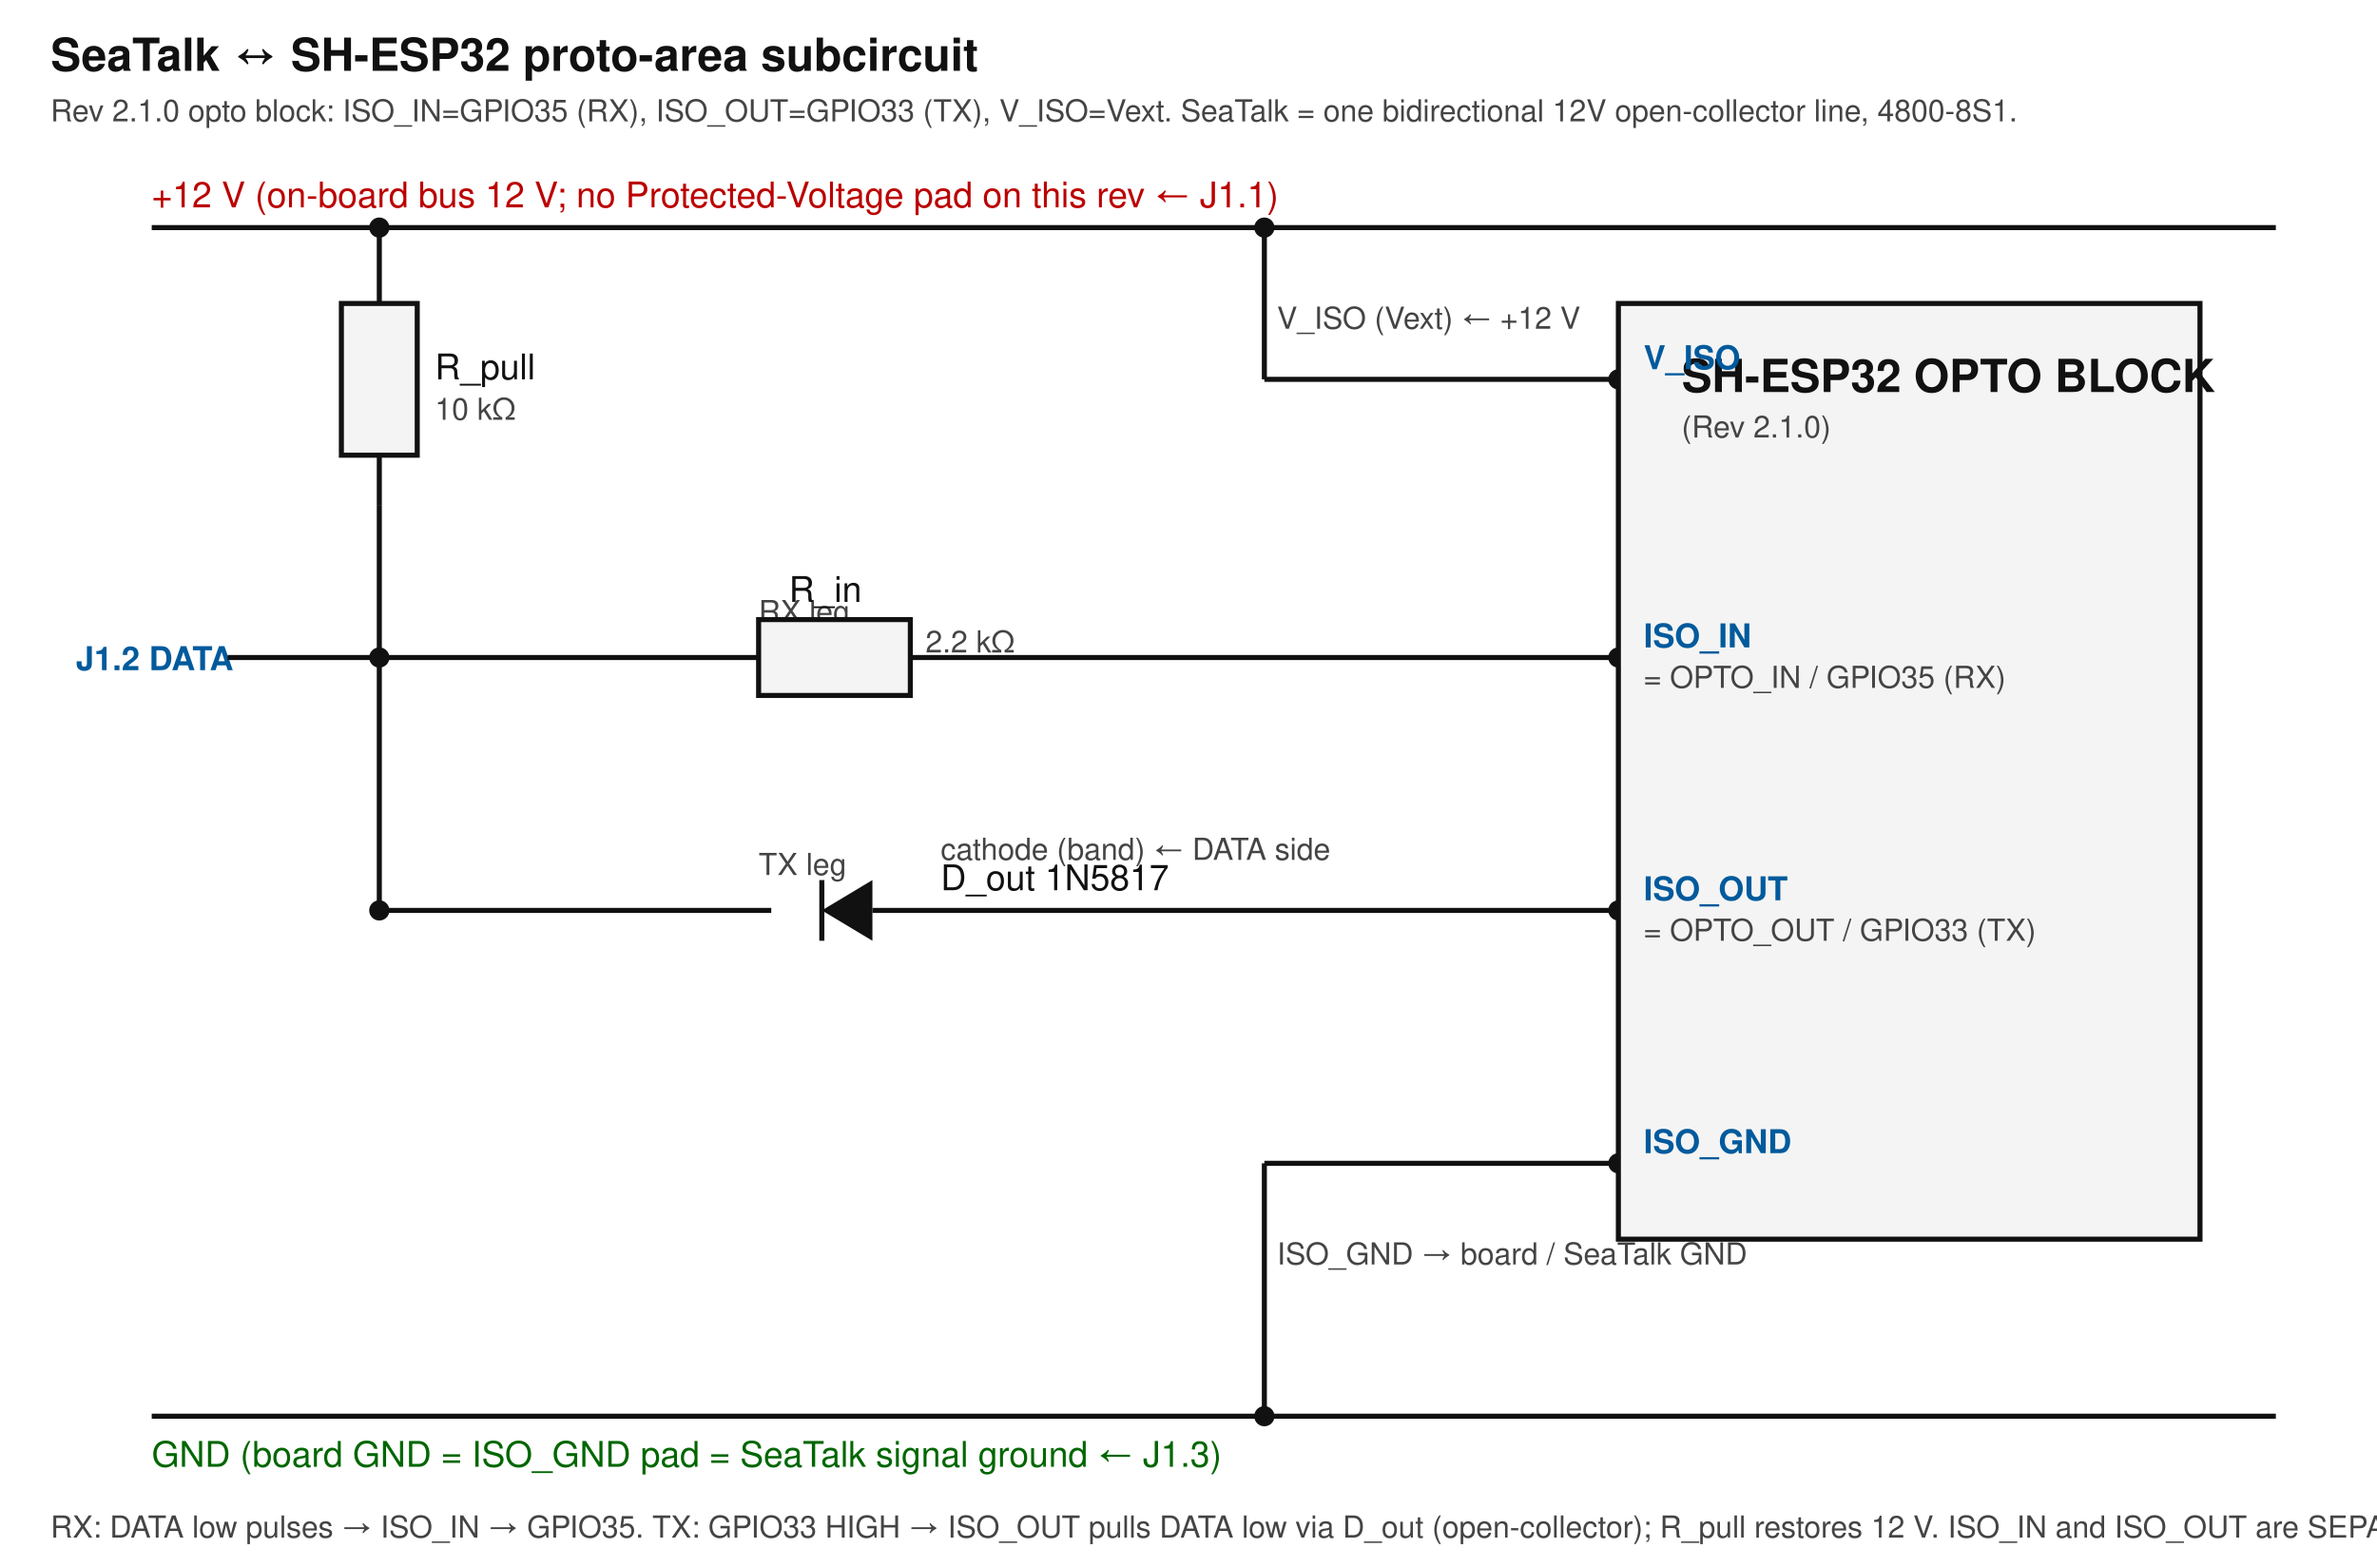
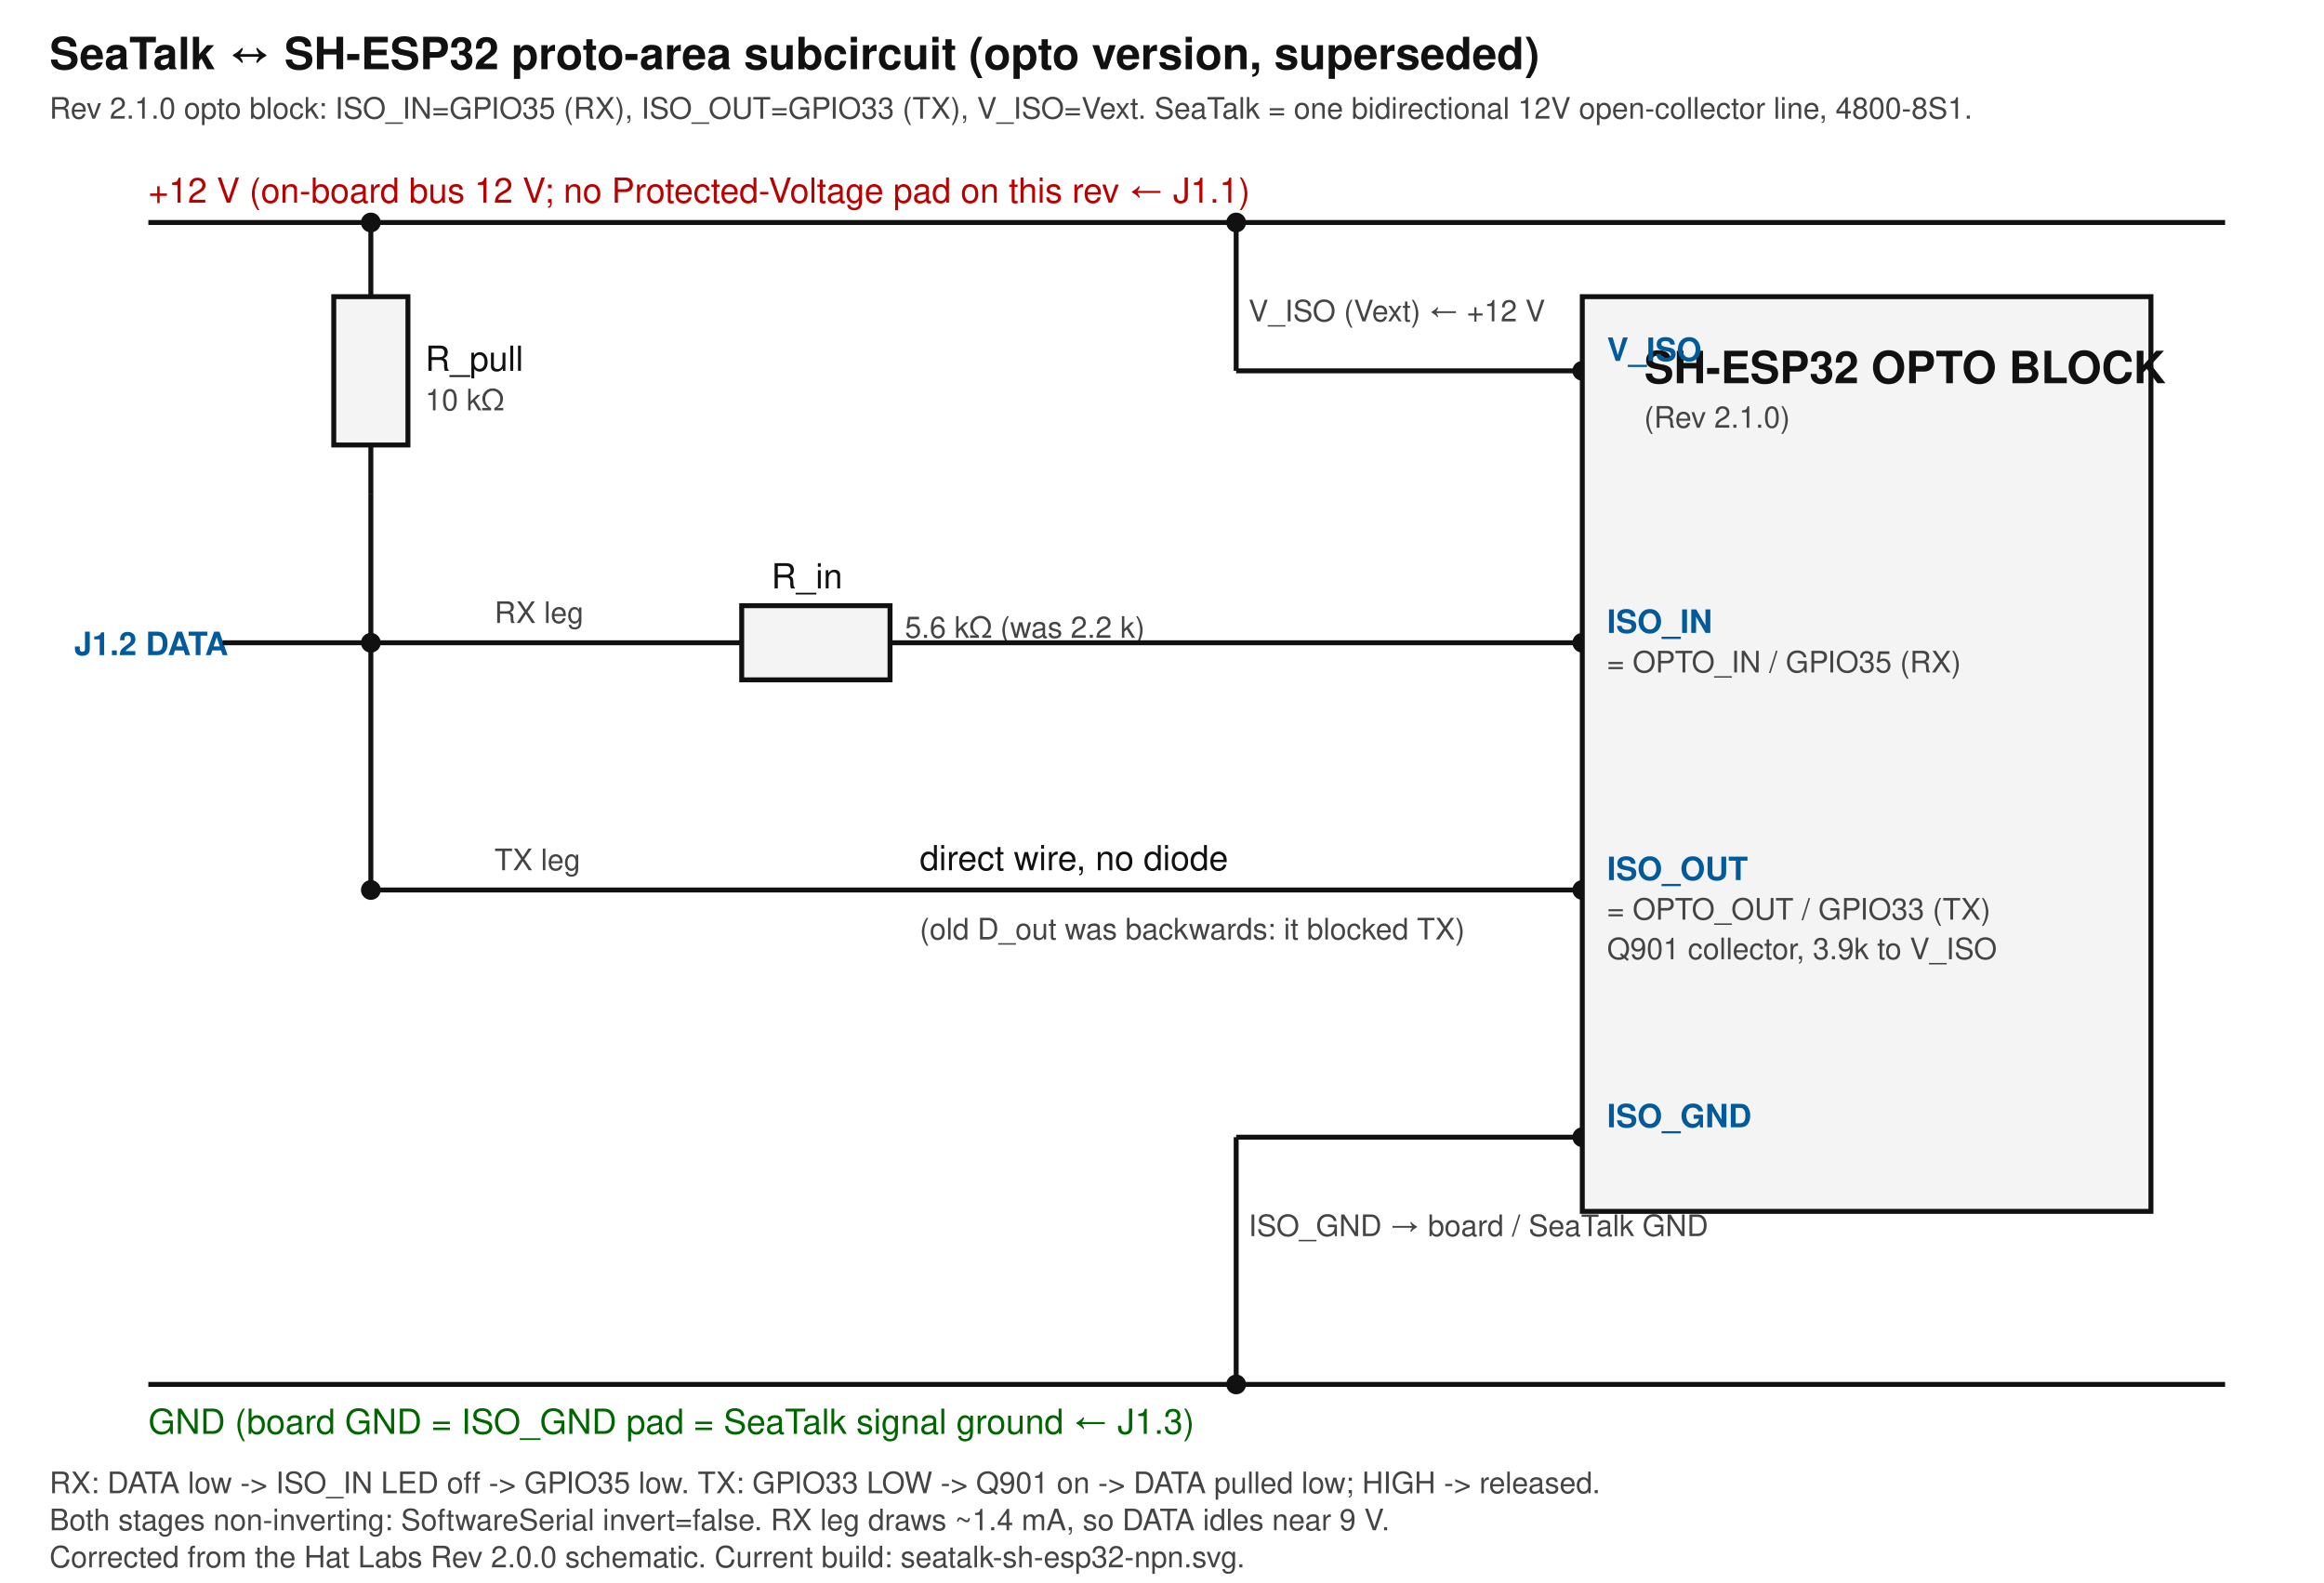
- <svg xmlns="http://www.w3.org/2000/svg" width="940" height="620" viewBox="0 0 940 620" font-family="Helvetica,Arial,sans-serif">
+ <svg xmlns="http://www.w3.org/2000/svg" width="940" height="640" viewBox="0 0 940 640" font-family="Helvetica,Arial,sans-serif">
  <style>
    .wire{stroke:#111;stroke-width:2;fill:none}
    .node{fill:#111}
    .lbl{font-size:14px;fill:#111}
    .sub{font-size:12px;fill:#444}
    .pin{font-size:13px;fill:#005a9c;font-weight:bold}
    .box{fill:#f4f4f4;stroke:#111;stroke-width:2}
    .title{font-size:18px;fill:#111;font-weight:bold}
    .rail12{fill:#b00}
    .railg{fill:#060}
  </style>
-   <text class="title" x="20" y="28">SeaTalk ↔ SH-ESP32 proto-area subcircuit</text>
+   <text class="title" x="20" y="28">SeaTalk ↔ SH-ESP32 proto-area subcircuit (opto version, superseded)</text>
  <text class="sub" x="20" y="48">Rev 2.1.0 opto block: ISO_IN=GPIO35 (RX), ISO_OUT=GPIO33 (TX), V_ISO=Vext. SeaTalk = one bidirectional 12V open-collector line, 4800-8S1.</text>
  <line class="wire" x1="60" y1="90" x2="900" y2="90" />
  <text class="lbl rail12" x="60" y="82">+12 V  (on-board bus 12 V; no Protected-Voltage pad on this rev  ←  J1.1)</text>
  <line class="wire" x1="60" y1="560" x2="900" y2="560" />
  <text class="lbl railg" x="60" y="580">GND  (board GND = ISO_GND pad = SeaTalk signal ground  ←  J1.3)</text>
  <text class="pin" x="30" y="265">J1.2 DATA</text>
  <line class="wire" x1="90" y1="260" x2="150" y2="260" />
  <line class="wire" x1="150" y1="200" x2="150" y2="360" />
  <circle class="node" cx="150" cy="260" r="4" />
  <line class="wire" x1="150" y1="90" x2="150" y2="120" />
  <rect class="box" x="135" y="120" width="30" height="60" />
  <line class="wire" x1="150" y1="180" x2="150" y2="200" />
  <circle class="node" cx="150" cy="90" r="4" />
  <text class="lbl" x="172" y="150">R_pull</text>
  <text class="sub" x="172" y="166">10 kΩ</text>
-   <text class="sub" x="300" y="246" font-size="12">RX leg</text>
+   <text class="sub" x="200" y="252" font-size="12">RX leg</text>
  <line class="wire" x1="150" y1="260" x2="300" y2="260" />
  <rect class="box" x="300" y="245" width="60" height="30" />
  <text class="lbl" x="312" y="238">R_in</text>
-   <text class="sub" x="366" y="258">2.2 kΩ</text>
+   <text class="sub" x="366" y="258">5.6 kΩ (was 2.2 k)</text>
  <line class="wire" x1="360" y1="260" x2="640" y2="260" />
  <circle class="node" cx="640" cy="260" r="4" />
-   <text class="sub" x="300" y="346" font-size="12">TX leg</text>
-   <line class="wire" x1="150" y1="360" x2="305" y2="360" />
+   <text class="sub" x="200" y="352" font-size="12">TX leg</text>
+   <line class="wire" x1="150" y1="360" x2="640" y2="360" />
  <circle class="node" cx="150" cy="360" r="4" />
-   <polygon points="345,348 345,372 325,360" fill="#111" />
-   <line class="wire" x1="325" y1="348" x2="325" y2="372" />
-   <line class="wire" x1="345" y1="360" x2="640" y2="360" />
  <circle class="node" cx="640" cy="360" r="4" />
-   <text class="lbl" x="372" y="352">D_out 1N5817</text>
-   <text class="sub" x="372" y="340" font-size="11">cathode (band) ← DATA side</text>
+   <text class="lbl" x="372" y="352">direct wire, no diode</text>
+   <text class="sub" x="372" y="380" font-size="11">(old D_out was backwards: it blocked TX)</text>
  <line class="wire" x1="500" y1="90" x2="500" y2="150" />
  <circle class="node" cx="500" cy="90" r="4" />
  <line class="wire" x1="500" y1="150" x2="640" y2="150" />
  <circle class="node" cx="640" cy="150" r="4" />
  <text class="sub" x="505" y="130" font-size="12">V_ISO (Vext) ← +12 V</text>
  <line class="wire" x1="640" y1="460" x2="500" y2="460" />
  <line class="wire" x1="500" y1="460" x2="500" y2="560" />
  <circle class="node" cx="500" cy="560" r="4" />
  <circle class="node" cx="640" cy="460" r="4" />
  <text class="sub" x="505" y="500" font-size="12">ISO_GND → board / SeaTalk GND</text>
  <rect class="box" x="640" y="120" width="230" height="370" />
  <text class="title" x="665" y="155" font-size="15">SH-ESP32 OPTO BLOCK</text>
  <text class="sub" x="665" y="173" font-size="11">(Rev 2.1.0)</text>
  <text class="pin" x="650" y="146">V_ISO</text>
  <text class="pin" x="650" y="256">ISO_IN</text>
  <text class="sub" x="650" y="272" font-size="11">= OPTO_IN / GPIO35 (RX)</text>
  <text class="pin" x="650" y="356">ISO_OUT</text>
  <text class="sub" x="650" y="372" font-size="11">= OPTO_OUT / GPIO33 (TX)</text>
+   <text class="sub" x="650" y="388" font-size="11">Q901 collector, 3.9k to V_ISO</text>
  <text class="pin" x="650" y="456">ISO_GND</text>
-   <text class="sub" x="20" y="608">RX: DATA low pulses → ISO_IN → GPIO35.  TX: GPIO33 HIGH → ISO_OUT pulls DATA low via D_out (open-collector); R_pull restores 12 V.  ISO_IN and ISO_OUT are SEPARATE legs that meet only at the DATA node. Keep SoftwareSerial invert=true.</text>
+   <text class="sub" x="20" y="604">RX: DATA low -&gt; ISO_IN LED off -&gt; GPIO35 low.  TX: GPIO33 LOW -&gt; Q901 on -&gt; DATA pulled low; HIGH -&gt; released.</text>
+   <text class="sub" x="20" y="619">Both stages non-inverting: SoftwareSerial invert=false.  RX leg draws ~1.4 mA, so DATA idles near 9 V.</text>
+   <text class="sub" x="20" y="634">Corrected from the Hat Labs Rev 2.0.0 schematic. Current build: seatalk-sh-esp32-npn.svg.</text>
</svg>
